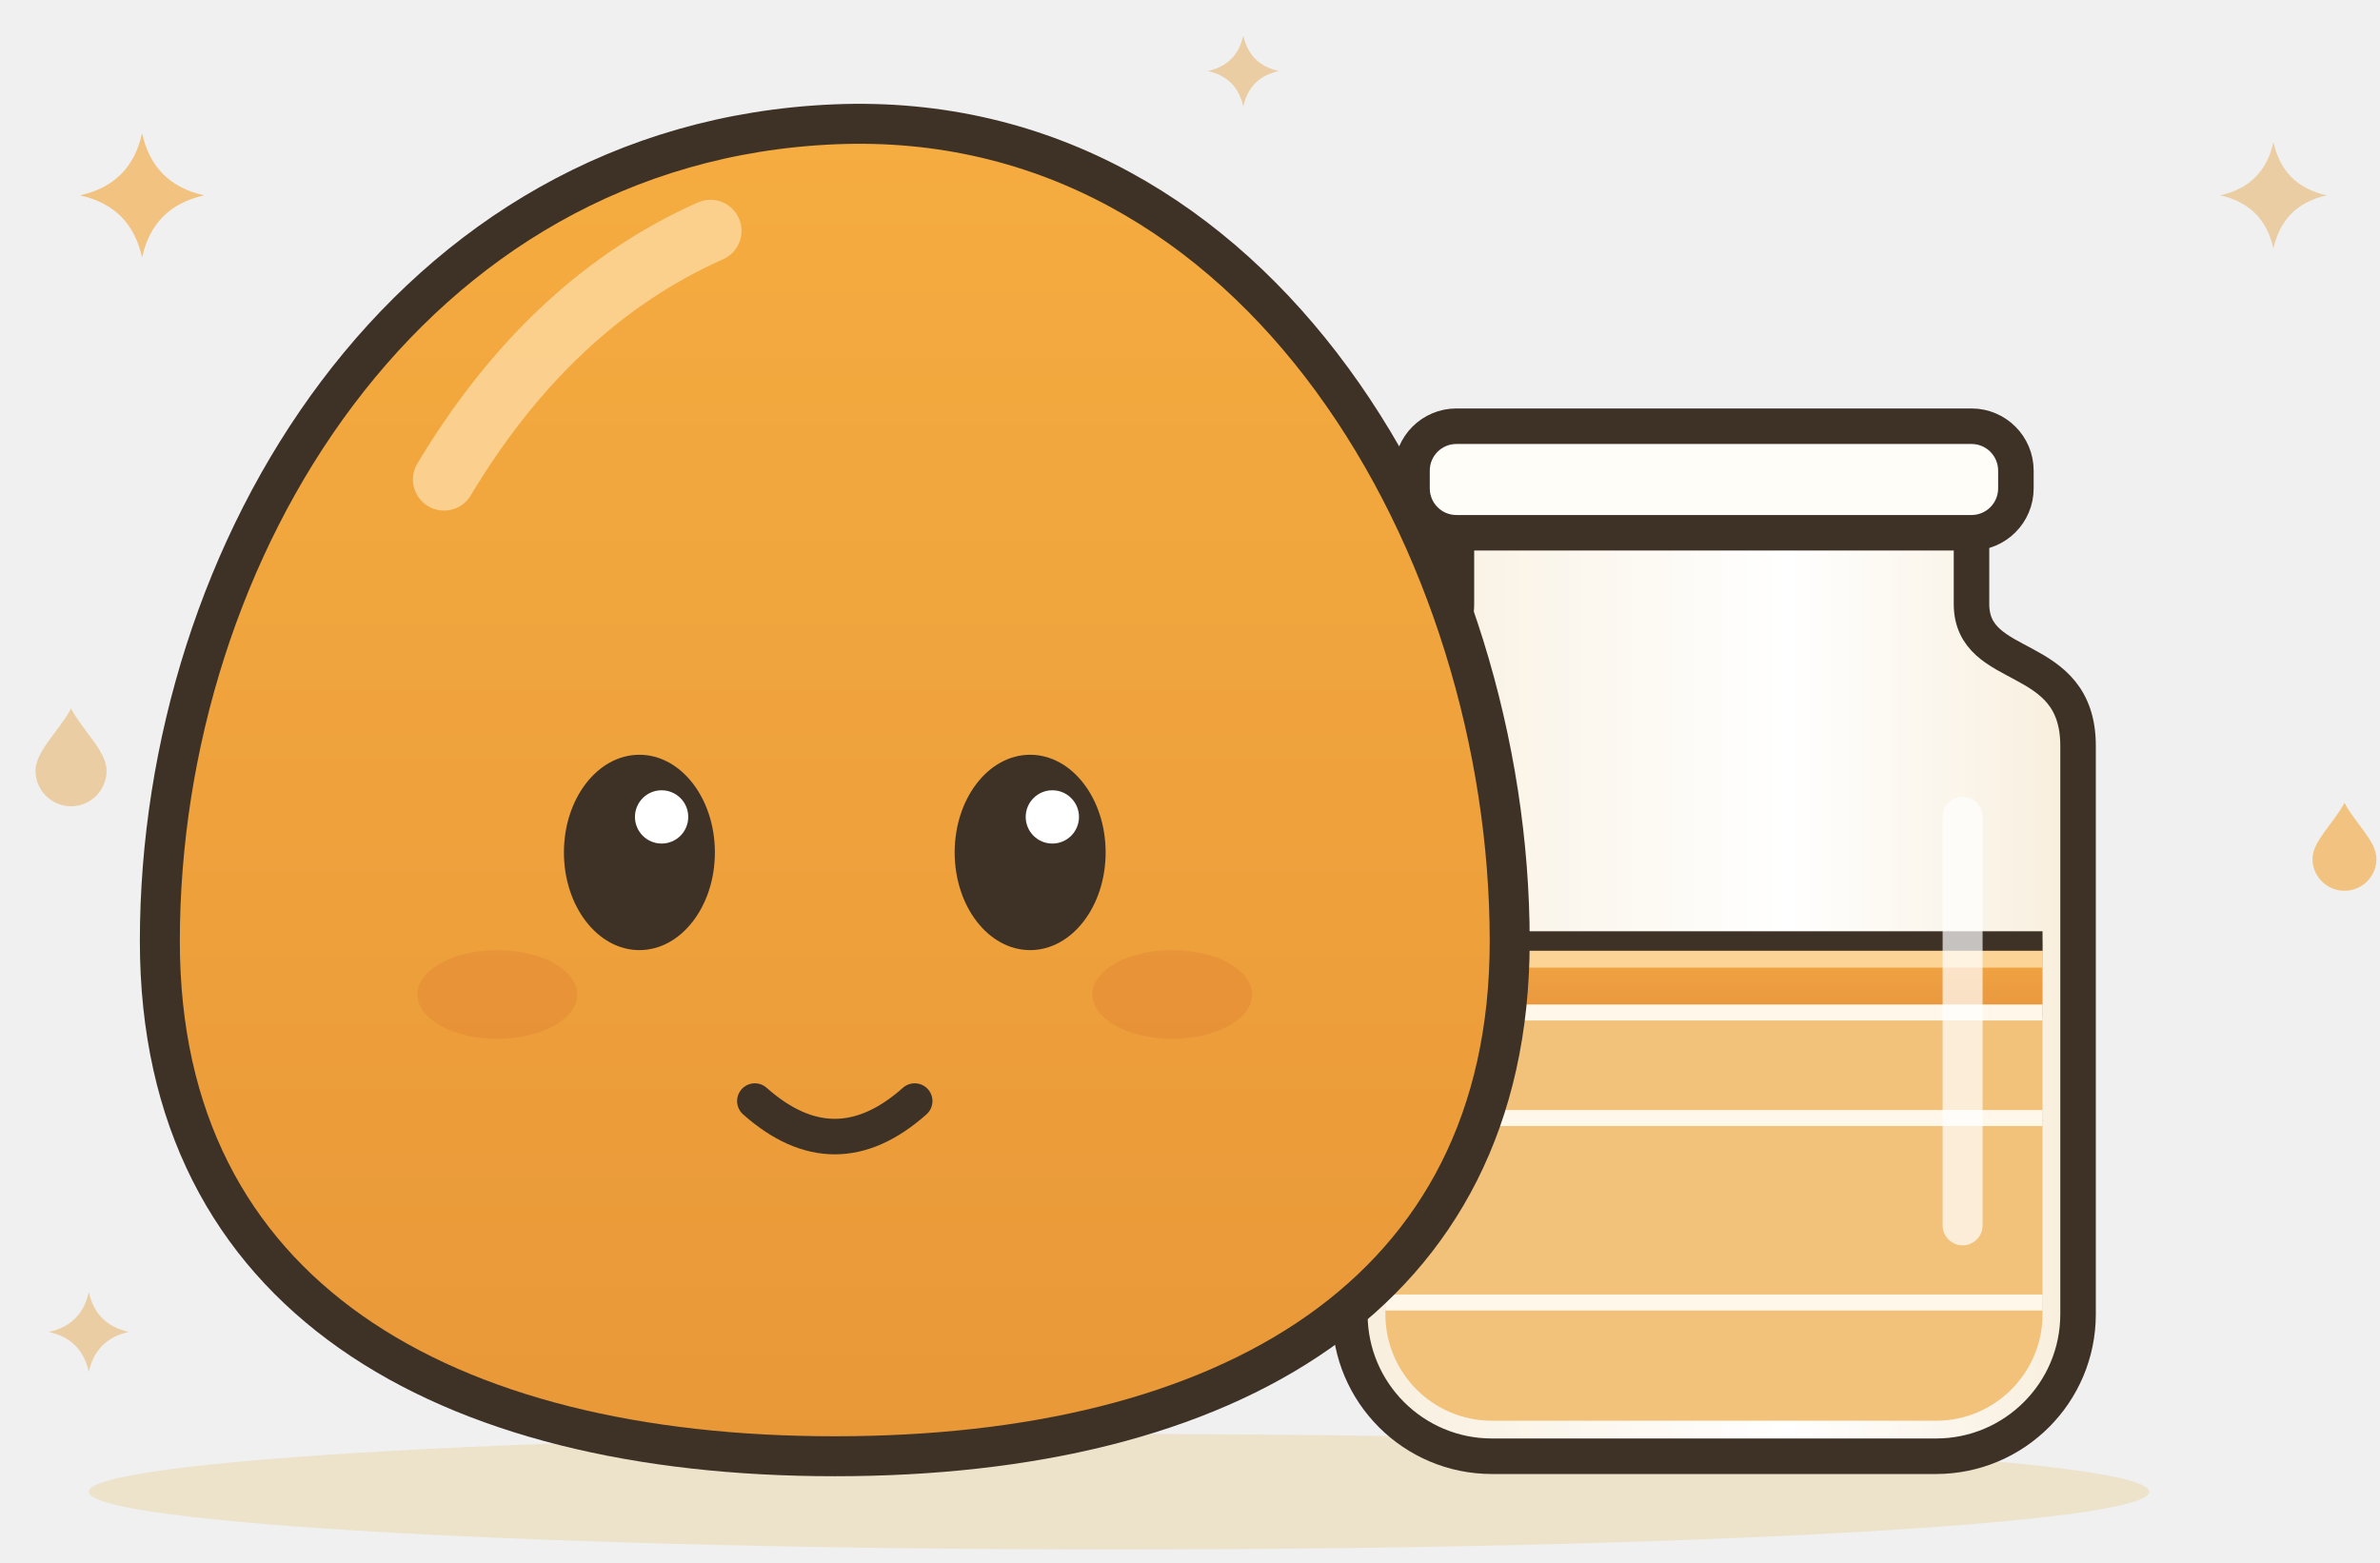
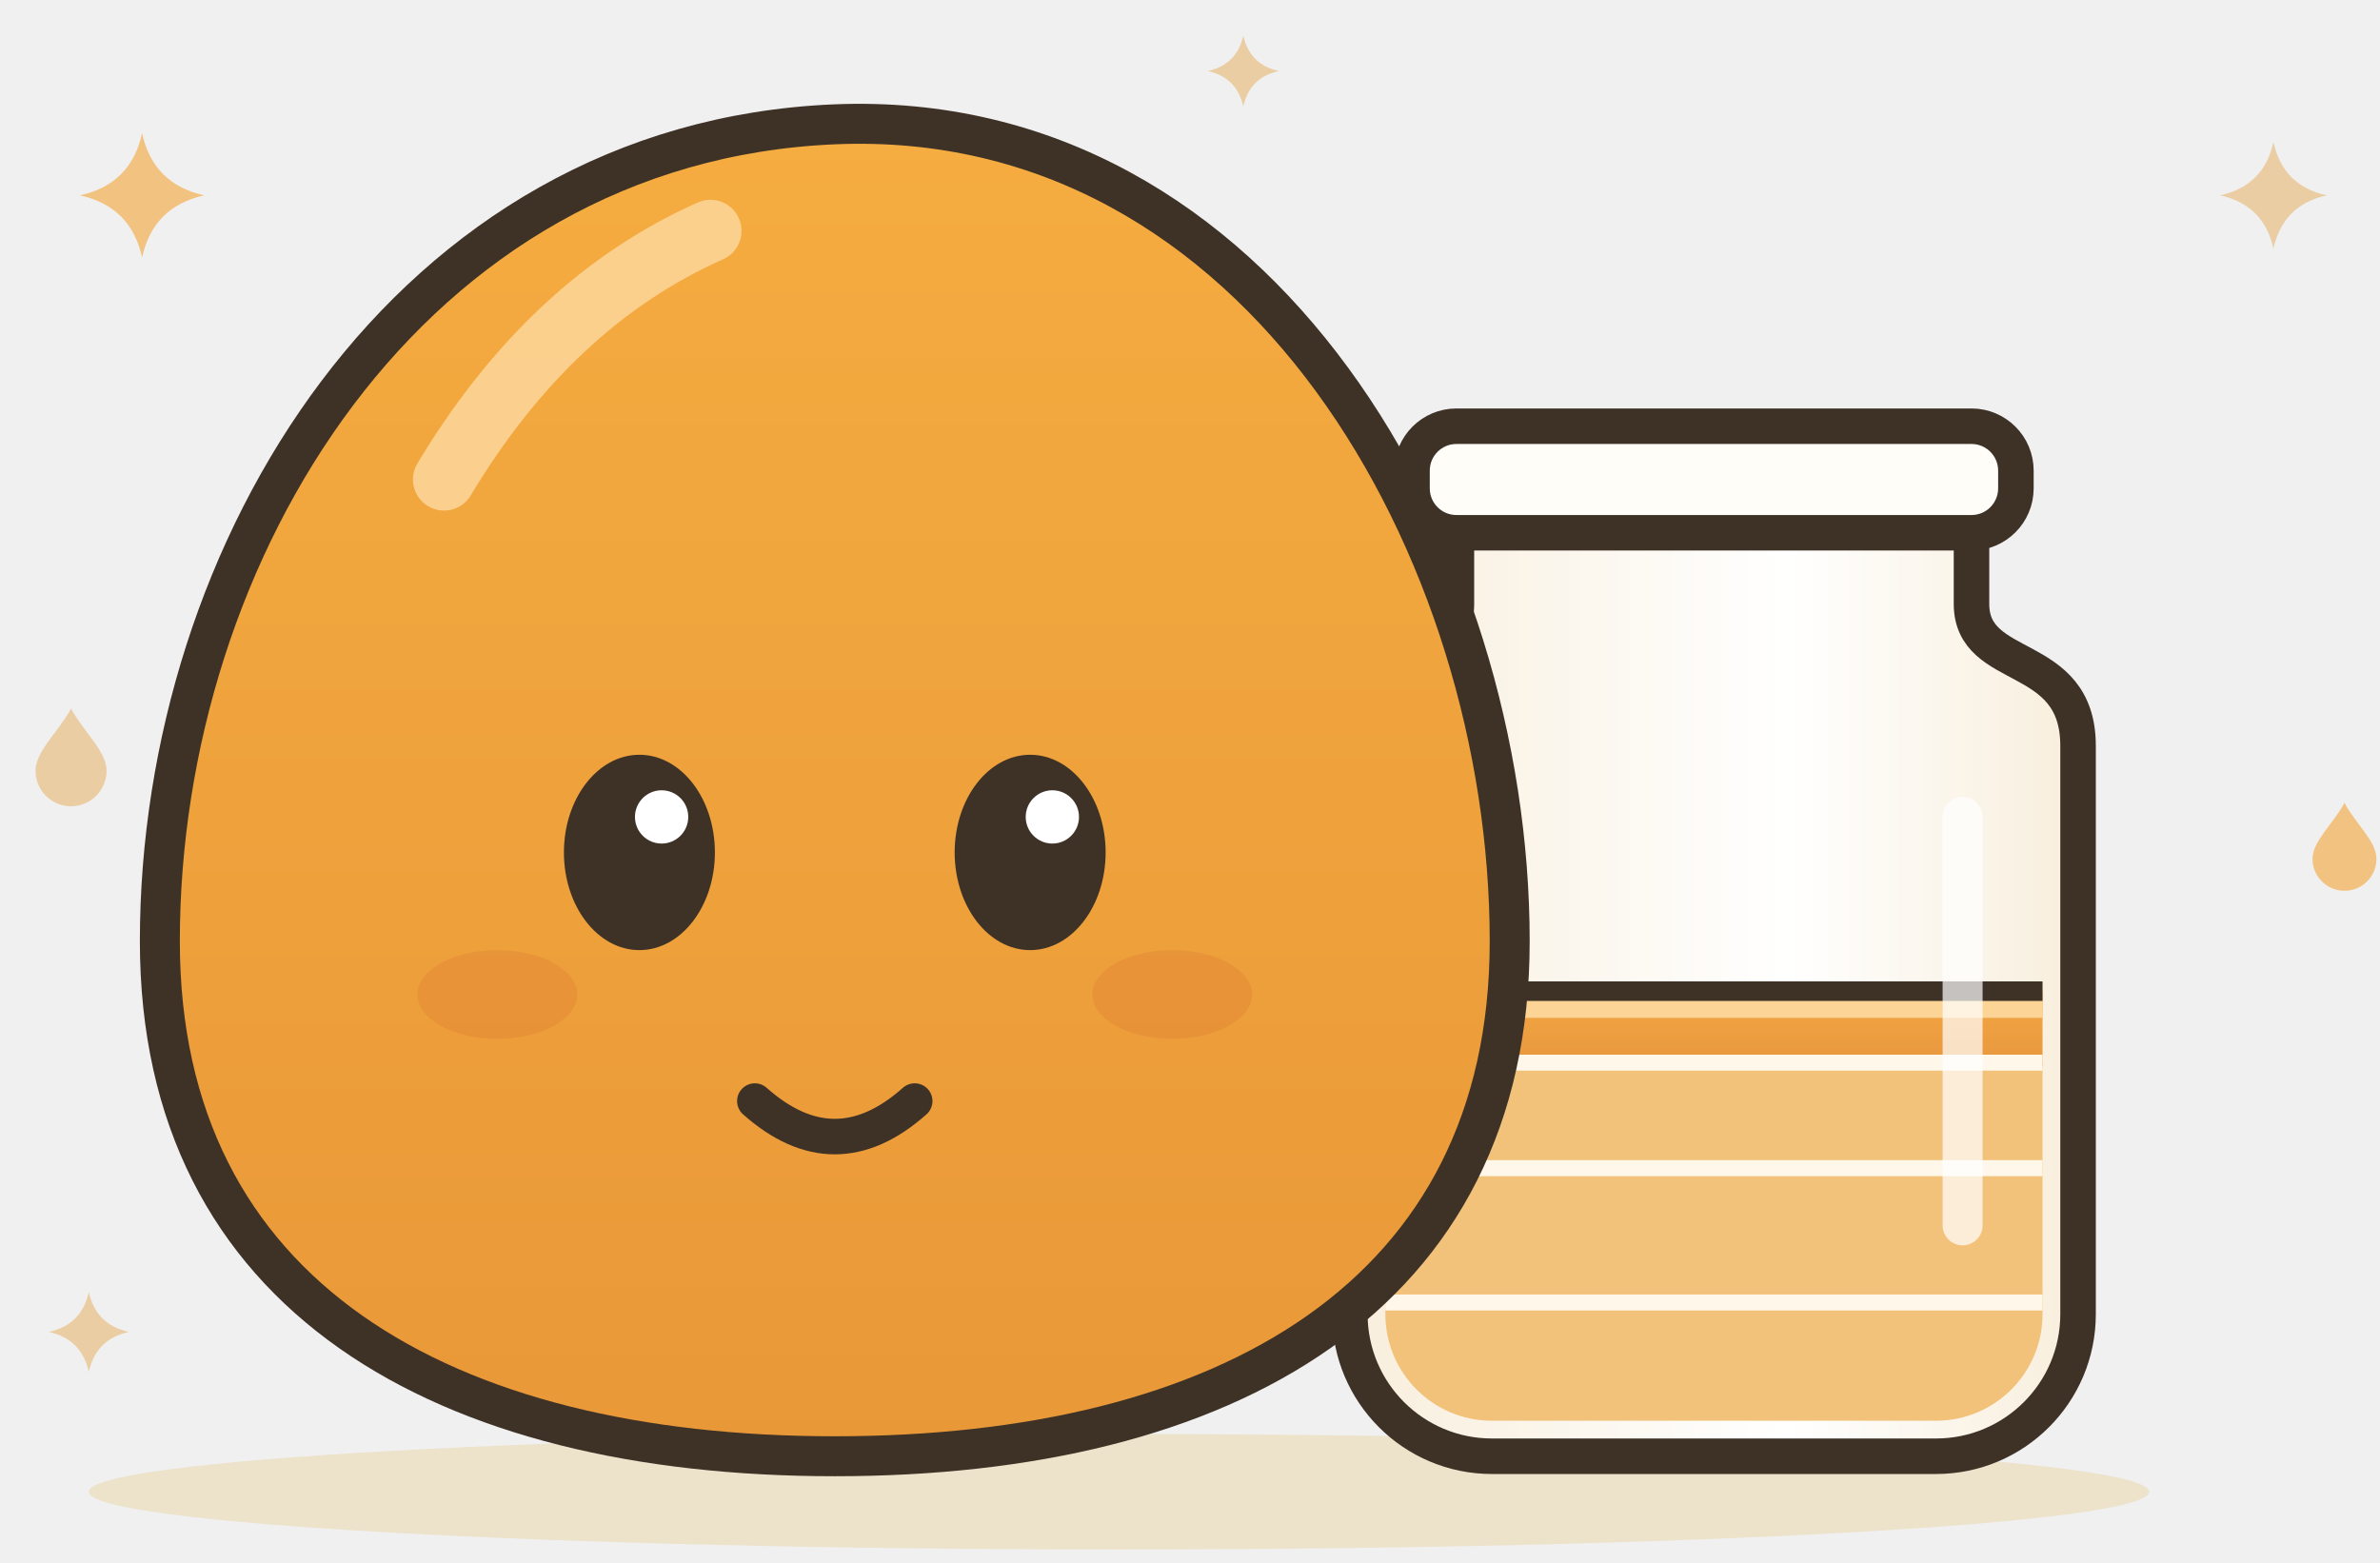
<svg xmlns="http://www.w3.org/2000/svg" width="804" height="528" viewBox="20 22 268 176">
  <path d="M36 37 Q37.26 42.74 43 44 Q37.26 45.26 36 51 Q34.74 45.26 29 44 Q34.74 42.74 36 37 Z" fill="#F2B864" opacity=".8" />
  <path d="M28 101.8 C29.4 104.4 32 106.6 32 108.8 A4 4 0 0 1 24 108.8 C24 106.6 26.6 104.4 28 101.8 Z" fill="#E9C48E" opacity=".8" />
  <path d="M30 167.5 Q30.81 171.19 34.5 172 Q30.81 172.81 30 176.5 Q29.19 172.81 25.5 172 Q29.19 171.19 30 167.5 Z" fill="#E9C48E" opacity=".8" />
  <path d="M160 26 Q160.72 29.28 164 30 Q160.72 30.72 160 34 Q159.28 30.72 156 30 Q159.28 29.28 160 26 Z" fill="#E9C48E" opacity=".8" />
  <path d="M276 38 Q277.08 42.92 282 44 Q277.08 45.08 276 50 Q274.92 45.08 270 44 Q274.92 42.92 276 38 Z" fill="#E9C48E" opacity=".8" />
  <path d="M284 112.42 C285.26 114.76 287.6 116.74 287.6 118.72 A3.6 3.6 0 0 1 280.4 118.72 C280.4 116.74 282.74 114.76 284 112.42 Z" fill="#F2B864" opacity=".8" />
  <ellipse cx="146" cy="190" rx="116" ry="6.5" fill="#EDE2CA" />
  <defs>
-     <clipPath id="j8c">
+     <clipPath id="j2c">
      <path d="M188 42 V90 C188 99 176 97 176 108 V170 A12 12 0 0 0 188 182 H238 A12 12 0 0 0 250 170 V108 C250 97 238 99 238 90 V42 Z" />
    </clipPath>
-     <linearGradient id="j8t" x1="0" y1="0" x2="0" y2="1">
+     <linearGradient id="j2t" x1="0" y1="0" x2="0" y2="1">
      <stop offset="0" stop-color="#F4A944" />
      <stop offset="1" stop-color="#E8963E" />
    </linearGradient>
-     <linearGradient id="j8g" x1="0" y1="0" x2="1" y2="0">
+     <linearGradient id="j2g" x1="0" y1="0" x2="1" y2="0">
      <stop offset="0" stop-color="#F8EEDC" />
      <stop offset=".6" stop-color="#FFFFFF" />
      <stop offset="1" stop-color="#F8EEDC" />
    </linearGradient>
  </defs>
-   <path d="M184 82 V90 C184 98 172 95 172 106 V170 A16 16 0 0 0 188 186 H238 A16 16 0 0 0 254 170 V106 C254 95 242 98 242 90 V82 Z" fill="url(#j8g)" />
-   <g clip-path="url(#j8c)">
+   <path d="M184 82 V90 C184 98 172 95 172 106 V170 A16 16 0 0 0 188 186 H238 A16 16 0 0 0 254 170 V106 C254 95 242 98 242 90 V82 Z" fill="url(#j2g)" />
+   <g clip-path="url(#j2c)">
    <rect x="166" y="168.688" width="94" height="19.712" fill="#F2C27A" />
-     <rect x="166" y="147.909" width="94" height="21.179" fill="#F2C27A" />
+     <rect x="166" y="153.558" width="94" height="15.53" fill="#F2C27A" />
    <rect x="166" y="167.788" width="94" height="1.8" fill="#FFF8EA" />
-     <rect x="166" y="136.026" width="94" height="12.283" fill="#F2C27A" />
-     <rect x="166" y="147.009" width="94" height="1.8" fill="#FFF8EA" />
-     <rect x="166" y="127.974" width="94" height="8.452" fill="url(#j8t)" />
-     <rect x="166" y="135.126" width="94" height="1.8" fill="#FFF8EA" />
-     <rect x="166" y="127.974" width="94" height="3" fill="#FCD496" />
-     <rect x="166" y="126.874" width="94" height="2.2" fill="#3E3227" />
+     <rect x="166" y="141.675" width="94" height="12.283" fill="#F2C27A" />
+     <rect x="166" y="152.658" width="94" height="1.8" fill="#FFF8EA" />
+     <rect x="166" y="133.623" width="94" height="8.452" fill="url(#j2t)" />
+     <rect x="166" y="140.775" width="94" height="1.8" fill="#FFF8EA" />
+     <rect x="166" y="133.623" width="94" height="3" fill="#FCD496" />
+     <rect x="166" y="132.523" width="94" height="2.2" fill="#3E3227" />
  </g>
  <path d="M241 114 V160" stroke="#fff" stroke-width="4.5" stroke-linecap="round" opacity=".7" />
  <path d="M184 82 V90 C184 98 172 95 172 106 V170 A16 16 0 0 0 188 186 H238 A16 16 0 0 0 254 170 V106 C254 95 242 98 242 90 V82" fill="none" stroke="#3E3227" stroke-width="4" stroke-linejoin="round" />
  <rect x="179" y="70" width="68" height="12" rx="5" fill="#FFFDF8" stroke="#3E3227" stroke-width="4" />
  <g class="h-body">
    <defs>
-       <linearGradient id="h7b" x1="0" y1="0" x2="0" y2="1">
+       <linearGradient id="h1b" x1="0" y1="0" x2="0" y2="1">
        <stop offset="0" stop-color="#F5AC40" />
        <stop offset="1" stop-color="#E99838" />
      </linearGradient>
-       <radialGradient id="h7g">
+       <radialGradient id="h1g">
        <stop offset="0" stop-color="#FFE6AE" />
        <stop offset=".5" stop-color="#FDD58A" stop-opacity=".75" />
        <stop offset="1" stop-color="#F5AC40" stop-opacity="0" />
      </radialGradient>
-       <radialGradient id="h7o">
+       <radialGradient id="h1o">
        <stop offset=".45" stop-color="#FFE3AE" stop-opacity=".9" />
        <stop offset="1" stop-color="#FFE3AE" stop-opacity="0" />
      </radialGradient>
-       <clipPath id="h7k">
+       <clipPath id="h1k">
        <path d="M114 36 C162 34 190 84 190 128 C190 168 158 186 114 186 C70 186 38 168 38 128 C38 84 66 38 114 36 Z" />
      </clipPath>
    </defs>
-     <path d="M114 36 C162 34 190 84 190 128 C190 168 158 186 114 186 C70 186 38 168 38 128 C38 84 66 38 114 36 Z" fill="url(#h7b)" />
+     <path d="M114 36 C162 34 190 84 190 128 C190 168 158 186 114 186 C70 186 38 168 38 128 C38 84 66 38 114 36 Z" fill="url(#h1b)" />
    <path d="M114 36 C162 34 190 84 190 128 C190 168 158 186 114 186 C70 186 38 168 38 128 C38 84 66 38 114 36 Z" fill="none" stroke="#3E3227" stroke-width="4.5" />
    <path d="M70 76 Q82 56 100 48" fill="none" stroke="#FCD496" stroke-width="7" stroke-linecap="round" opacity="0.9" />
    <ellipse cx="92" cy="118" rx="8.5" ry="11" fill="#3E3227" />
    <circle cx="94.5" cy="114" r="3" fill="#fff" />
    <ellipse cx="136" cy="118" rx="8.5" ry="11" fill="#3E3227" />
    <circle cx="138.5" cy="114" r="3" fill="#fff" />
    <ellipse cx="76" cy="134" rx="9" ry="5" fill="#D9702F" opacity="0.25" />
    <ellipse cx="152" cy="134" rx="9" ry="5" fill="#D9702F" opacity="0.25" />
    <path d="M105 146 Q114 154 123 146" fill="none" stroke="#3E3227" stroke-width="4" stroke-linecap="round" />
  </g>
</svg>
